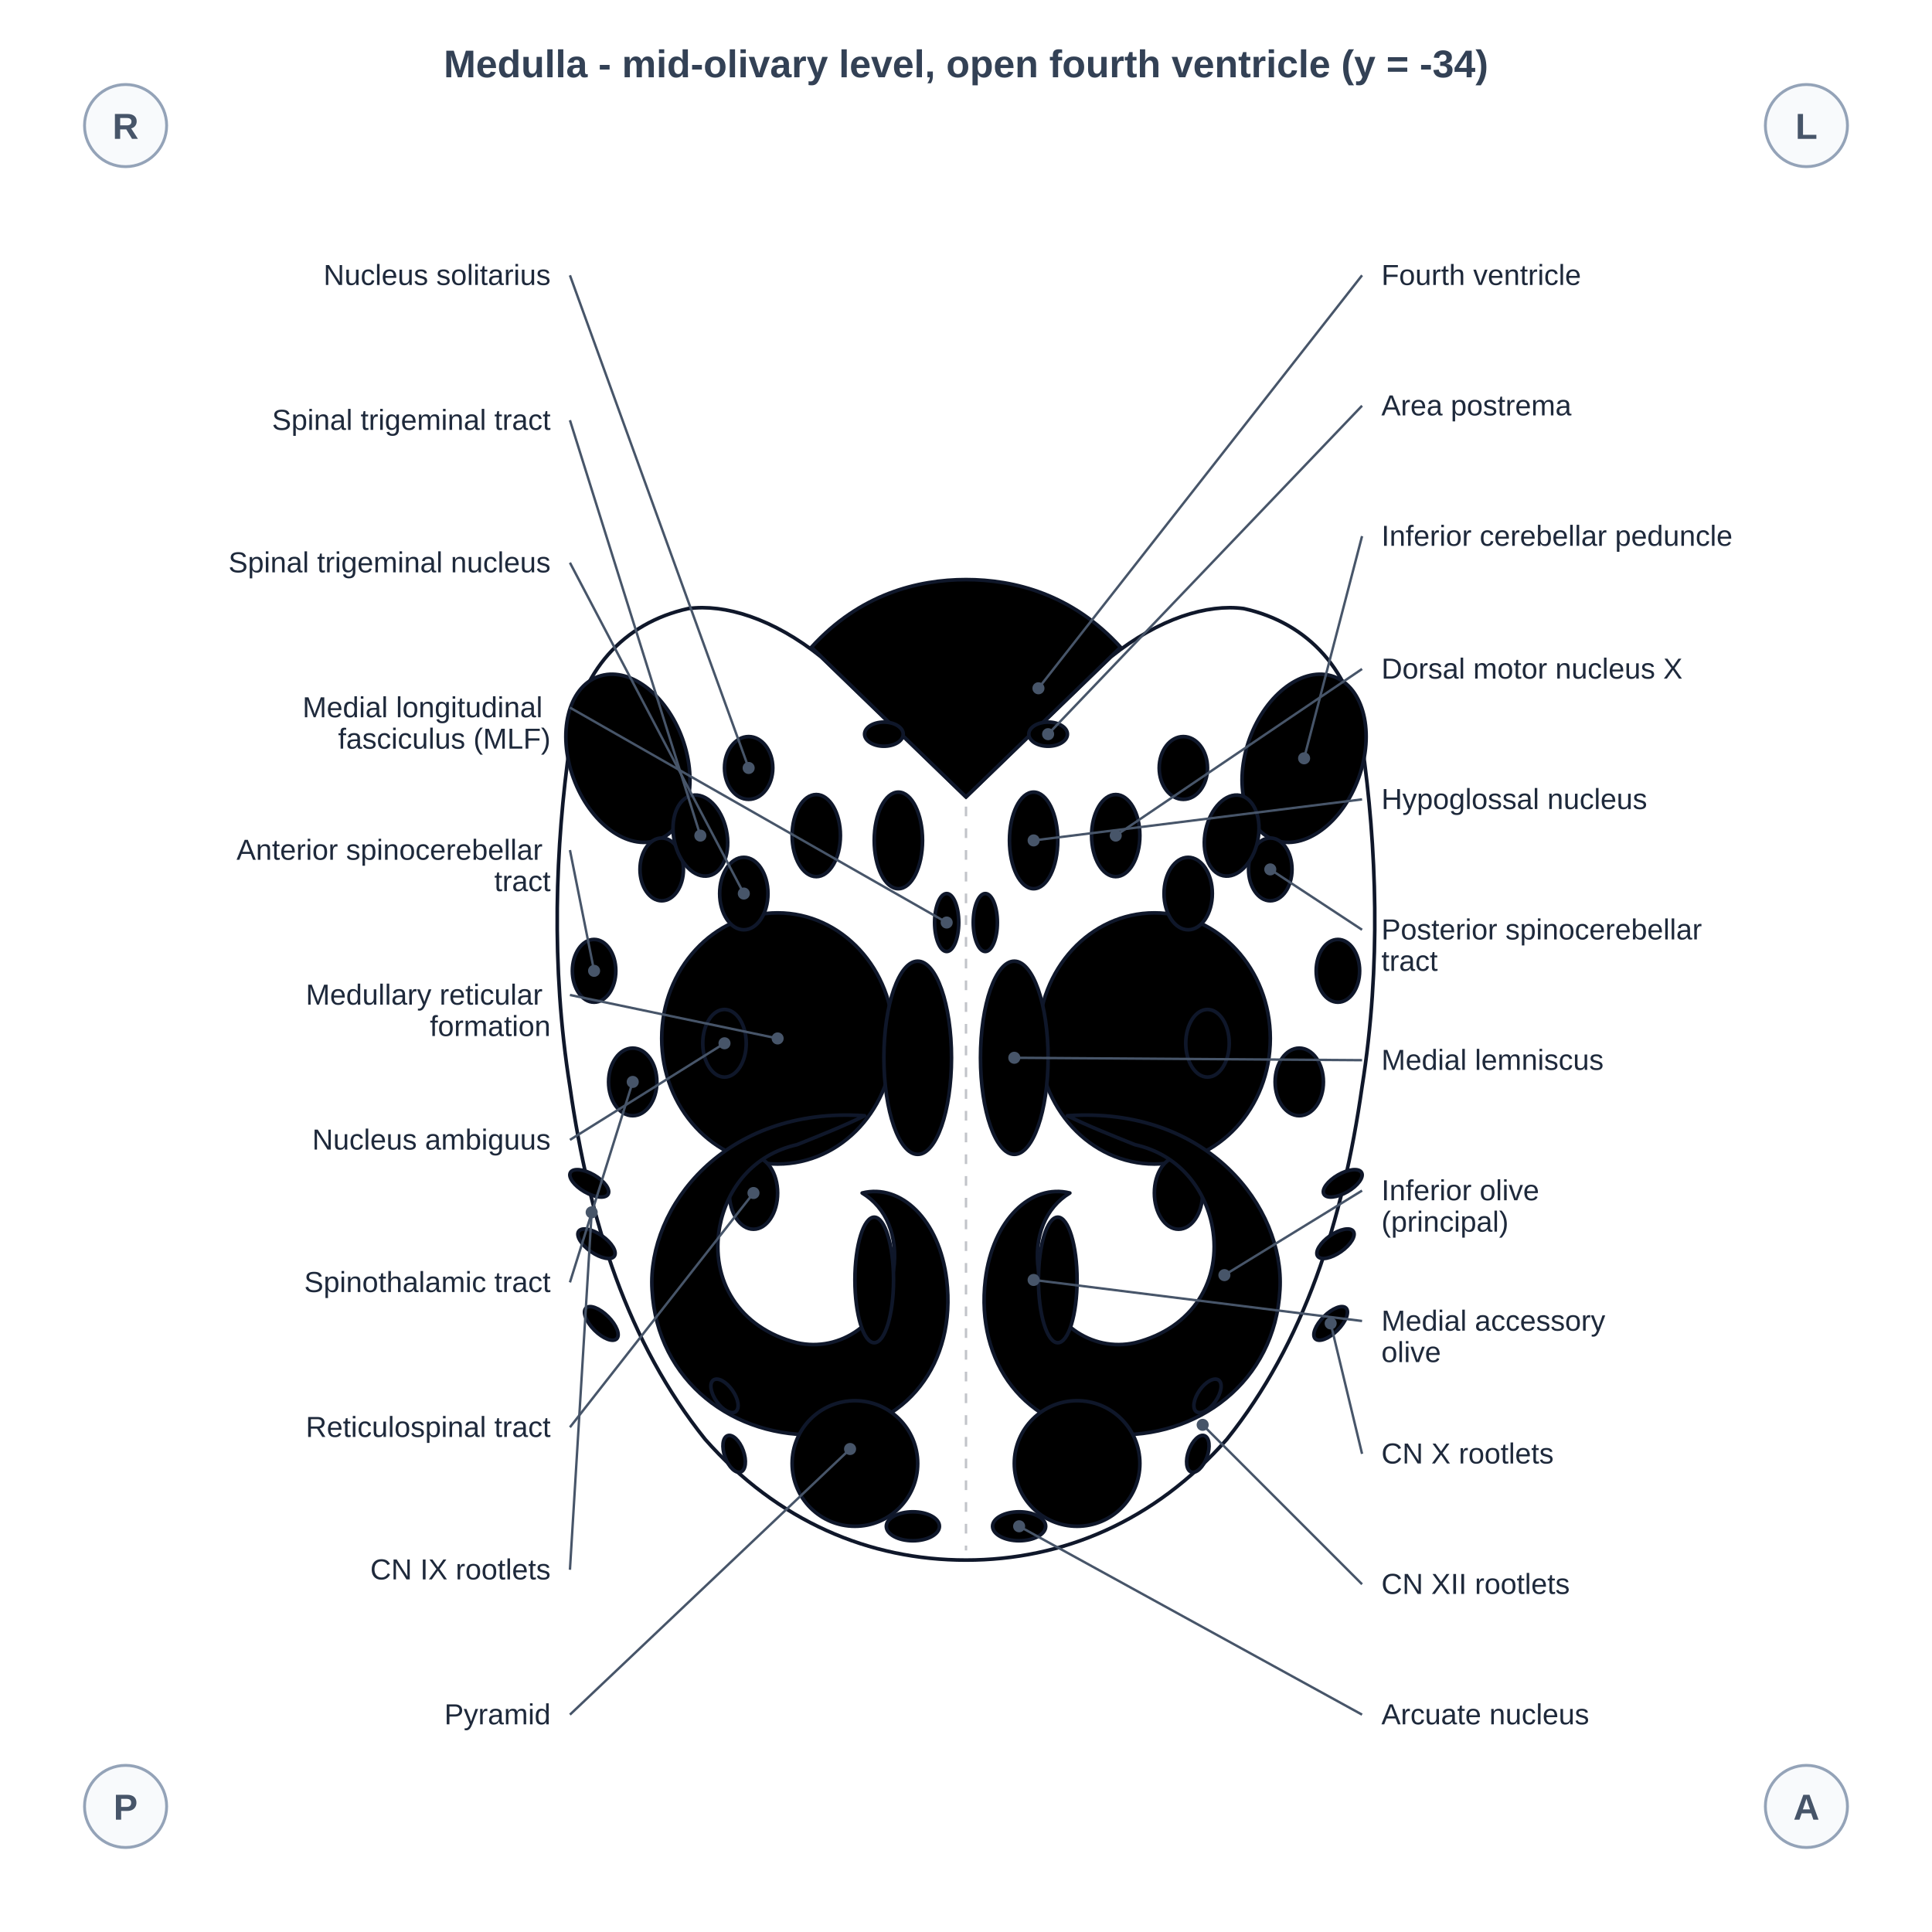
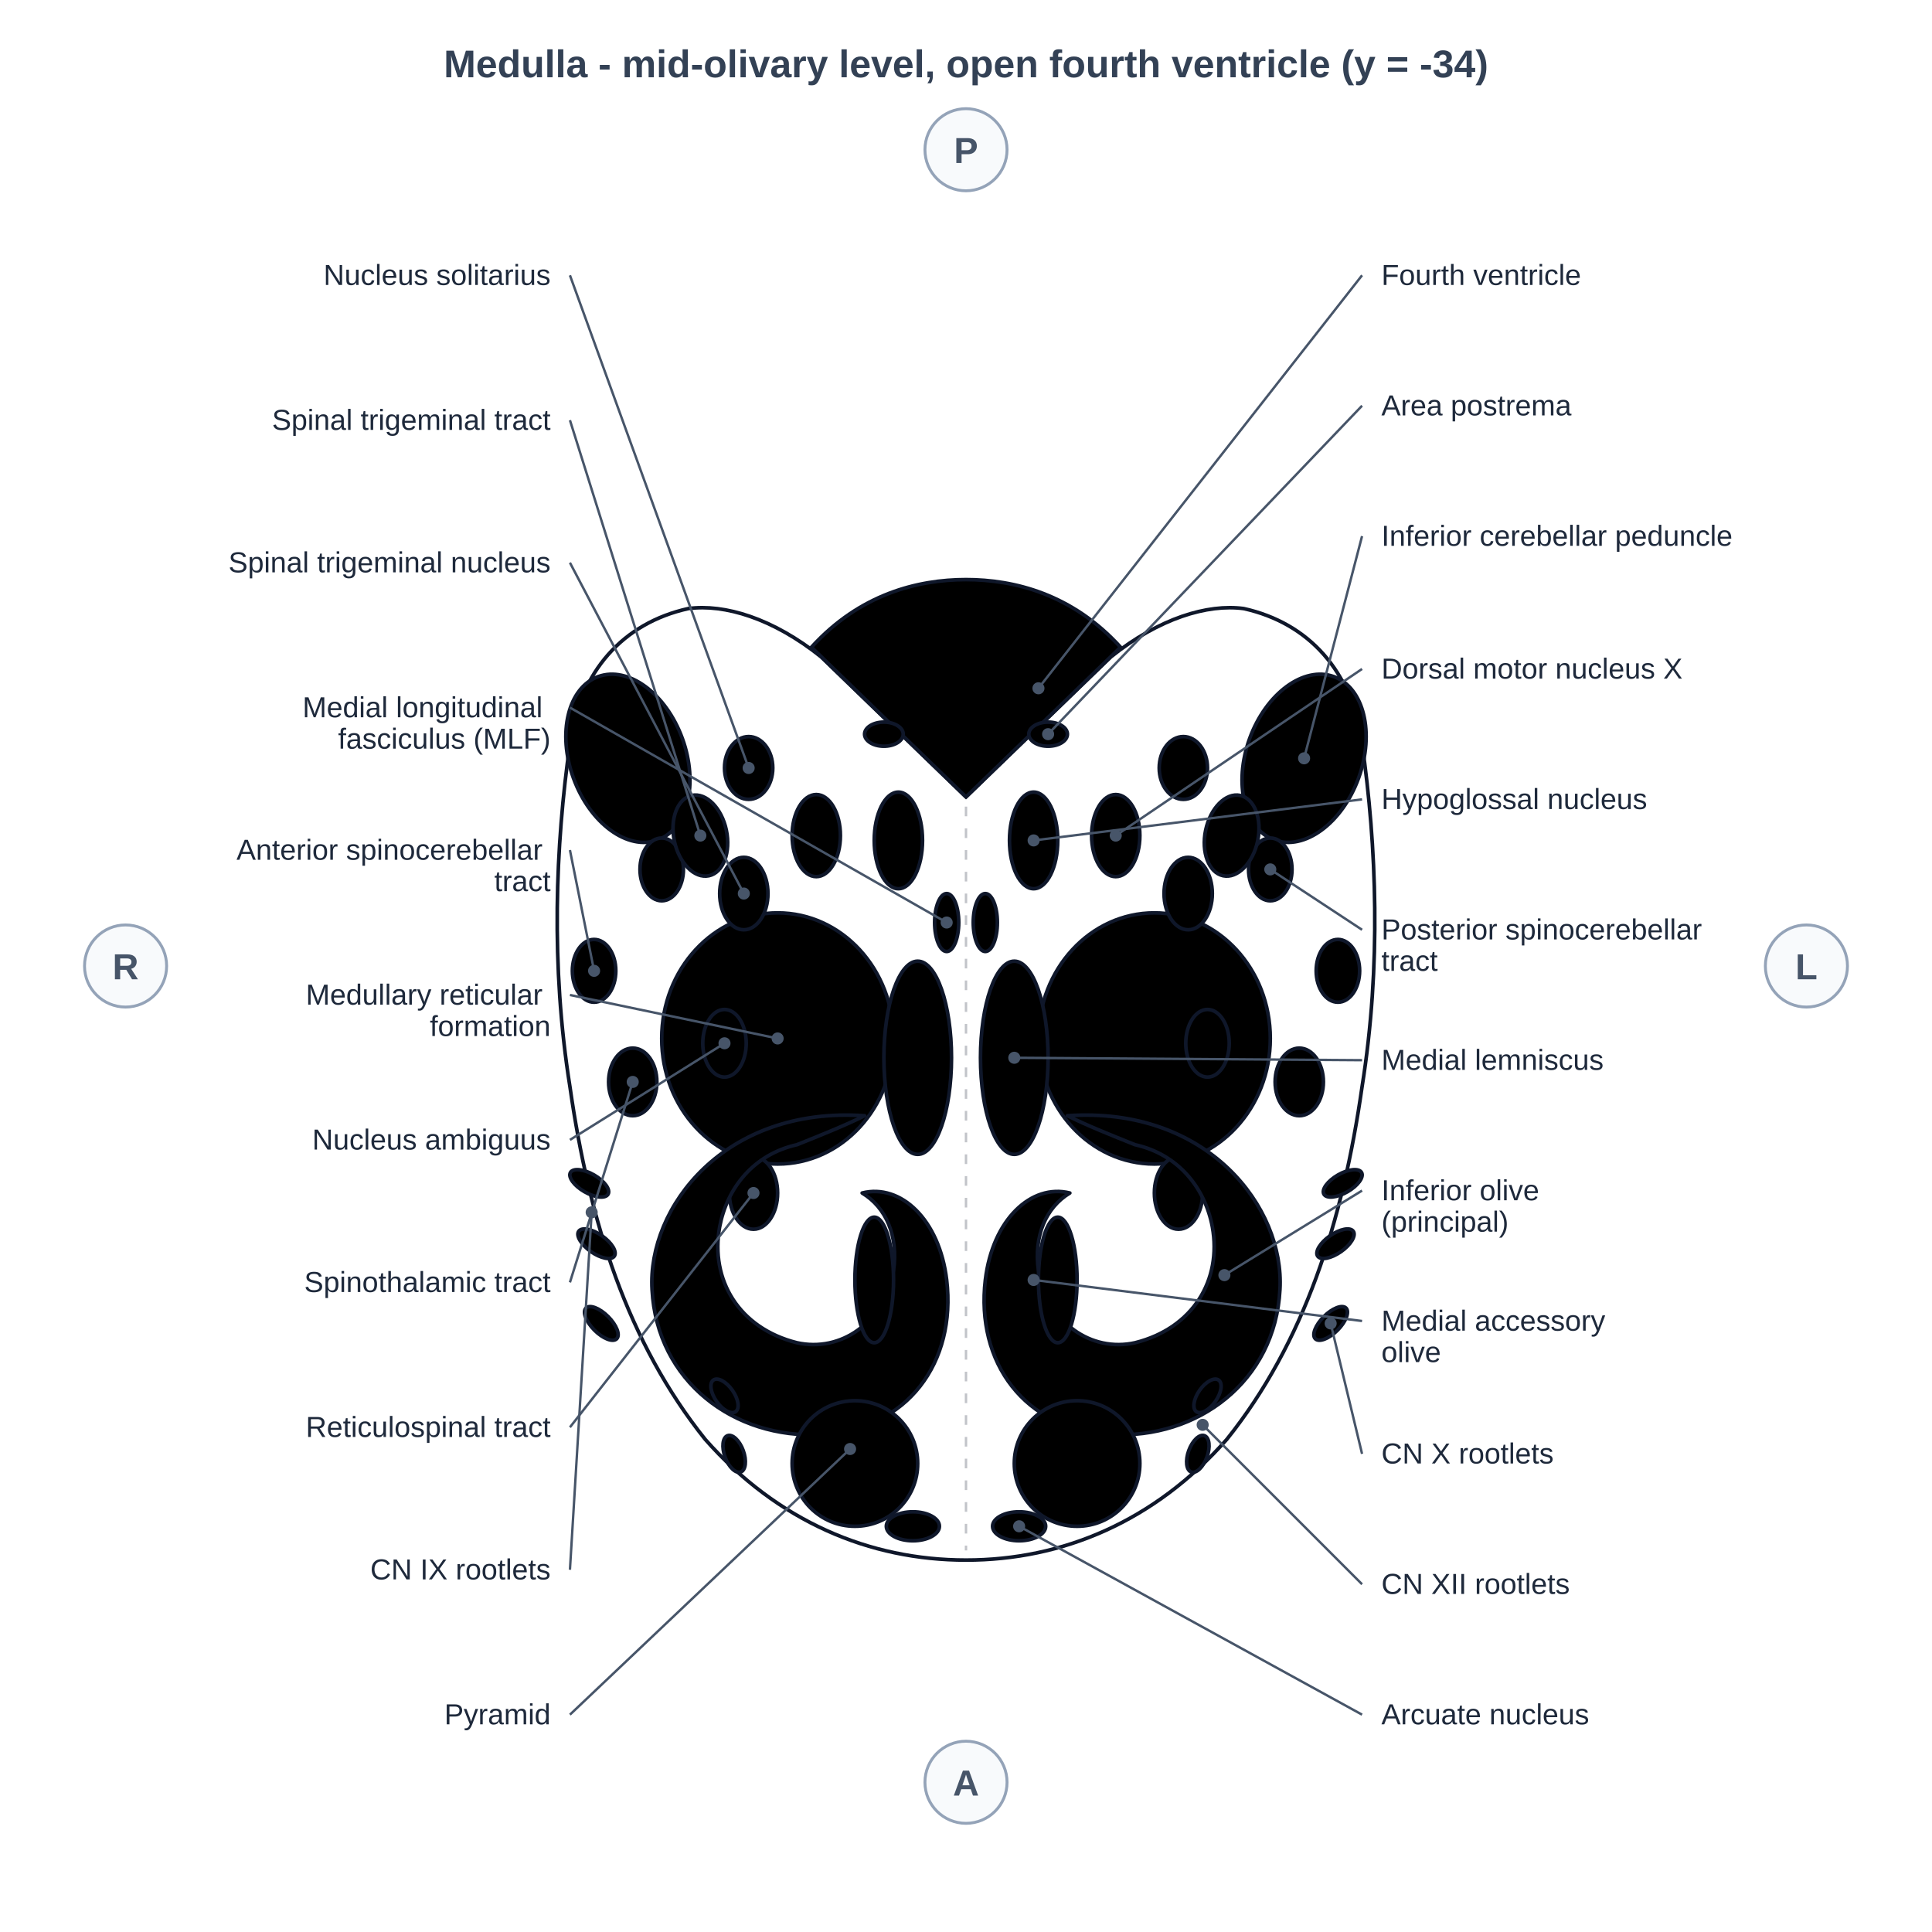
<svg xmlns="http://www.w3.org/2000/svg" viewBox="0 0 800 800" font-family="'Segoe UI', Arial, sans-serif">
  <g class="plate-frame">
    <text class="plate-caption" x="400" y="32" text-anchor="middle" font-size="16" font-weight="600" fill="#334155">Medulla - mid-olivary level, open fourth ventricle (y = -34)</text>
-     <circle cx="52" cy="52" r="17" fill="#f8fafc" stroke="#94a3b8" stroke-width="1.2" />
-     <text x="52" y="57.5" text-anchor="middle" font-size="15" font-weight="700" fill="#475569">R</text>
-     <circle cx="748" cy="52" r="17" fill="#f8fafc" stroke="#94a3b8" stroke-width="1.2" />
-     <text x="748" y="57.5" text-anchor="middle" font-size="15" font-weight="700" fill="#475569">L</text>
-     <circle cx="52" cy="748" r="17" fill="#f8fafc" stroke="#94a3b8" stroke-width="1.2" />
-     <text x="52" y="753.5" text-anchor="middle" font-size="15" font-weight="700" fill="#475569">P</text>
-     <circle cx="748" cy="748" r="17" fill="#f8fafc" stroke="#94a3b8" stroke-width="1.2" />
-     <text x="748" y="753.5" text-anchor="middle" font-size="15" font-weight="700" fill="#475569">A</text>
+     <circle cx="52" cy="400" r="17" fill="#f8fafc" stroke="#94a3b8" stroke-width="1.2" />
+     <text x="52" y="405.5" text-anchor="middle" font-size="15" font-weight="700" fill="#475569">R</text>
+     <circle cx="748" cy="400" r="17" fill="#f8fafc" stroke="#94a3b8" stroke-width="1.2" />
+     <text x="748" y="405.5" text-anchor="middle" font-size="15" font-weight="700" fill="#475569">L</text>
+     <circle cx="400" cy="62" r="17" fill="#f8fafc" stroke="#94a3b8" stroke-width="1.2" />
+     <text x="400" y="67.5" text-anchor="middle" font-size="15" font-weight="700" fill="#475569">P</text>
+     <circle cx="400" cy="738" r="17" fill="#f8fafc" stroke="#94a3b8" stroke-width="1.2" />
+     <text x="400" y="743.5" text-anchor="middle" font-size="15" font-weight="700" fill="#475569">A</text>
  </g>
  <path data-role="outline" d="M 400 330 L 340 272 C 320 256 300 250 285 252 C 258 258 240 278 236 308 C 230 350 228 400 236 450 C 244 506 260 556 292 596 C 322 630 360 646 400 646 C 440 646 478 630 508 596 C 540 556 556 506 564 450 C 572 400 570 350 564 308 C 560 278 542 258 515 252 C 500 250 480 256 460 272 L 400 330 Z" fill="none" stroke="#0f172a" stroke-width="1.5" />
  <g class="plate-midline">
    <line x1="400" y1="334" x2="400" y2="642" stroke="#0f172a" stroke-opacity="0.25" stroke-width="1" stroke-dasharray="4 5" />
  </g>
  <g class="plate-regions">
    <ellipse data-structure="nuc-medullary-reticular" cx="322" cy="430" rx="48" ry="52" stroke="#0f172a" stroke-width="1.5" stroke-linejoin="round" />
    <ellipse data-structure="nuc-medullary-reticular" cx="478" cy="430" rx="48" ry="52" stroke="#0f172a" stroke-width="1.5" stroke-linejoin="round" />
    <path data-structure="vent-fourth-ventricle" d="M 400 330 L 336 268 C 356 246 380 240 400 240 C 420 240 444 246 464 268 Z" stroke="#0f172a" stroke-width="1.5" stroke-linejoin="round" />
    <ellipse data-structure="nuc-area-postrema" cx="366" cy="304" rx="8" ry="5" stroke="#0f172a" stroke-width="1.5" stroke-linejoin="round" />
    <ellipse data-structure="nuc-area-postrema" cx="434" cy="304" rx="8" ry="5" stroke="#0f172a" stroke-width="1.5" stroke-linejoin="round" />
    <ellipse data-structure="nuc-hypoglossal" cx="372" cy="348" rx="10" ry="20" stroke="#0f172a" stroke-width="1.5" stroke-linejoin="round" />
    <ellipse data-structure="nuc-hypoglossal" cx="428" cy="348" rx="10" ry="20" stroke="#0f172a" stroke-width="1.5" stroke-linejoin="round" />
    <ellipse data-structure="nuc-dmv" cx="338" cy="346" rx="10" ry="17" stroke="#0f172a" stroke-width="1.5" stroke-linejoin="round" />
    <ellipse data-structure="nuc-dmv" cx="462" cy="346" rx="10" ry="17" stroke="#0f172a" stroke-width="1.5" stroke-linejoin="round" />
    <ellipse data-structure="nuc-solitarius-caudal" cx="310" cy="318" rx="10" ry="13" stroke="#0f172a" stroke-width="1.5" stroke-linejoin="round" />
    <ellipse data-structure="nuc-solitarius-caudal" cx="490" cy="318" rx="10" ry="13" stroke="#0f172a" stroke-width="1.5" stroke-linejoin="round" />
    <ellipse data-structure="tract-icp" cx="260" cy="314" rx="24" ry="36" transform="rotate(-20 260 314)" stroke="#0f172a" stroke-width="1.5" stroke-linejoin="round" />
    <ellipse data-structure="tract-icp" cx="540" cy="314" rx="24" ry="36" transform="rotate(20 540 314)" stroke="#0f172a" stroke-width="1.5" stroke-linejoin="round" />
    <ellipse data-structure="tract-posterior-spinocerebellar" cx="274" cy="360" rx="9" ry="13" stroke="#0f172a" stroke-width="1.5" stroke-linejoin="round" />
    <ellipse data-structure="tract-posterior-spinocerebellar" cx="526" cy="360" rx="9" ry="13" stroke="#0f172a" stroke-width="1.5" stroke-linejoin="round" />
    <ellipse data-structure="tract-spinal-trigeminal" cx="290" cy="346" rx="11" ry="17" transform="rotate(-12 290 346)" stroke="#0f172a" stroke-width="1.5" stroke-linejoin="round" />
    <ellipse data-structure="tract-spinal-trigeminal" cx="510" cy="346" rx="11" ry="17" transform="rotate(12 510 346)" stroke="#0f172a" stroke-width="1.5" stroke-linejoin="round" />
    <ellipse data-structure="nuc-spinal-trigeminal" cx="308" cy="370" rx="10" ry="15" stroke="#0f172a" stroke-width="1.5" stroke-linejoin="round" />
    <ellipse data-structure="nuc-spinal-trigeminal" cx="492" cy="370" rx="10" ry="15" stroke="#0f172a" stroke-width="1.5" stroke-linejoin="round" />
    <ellipse data-structure="tract-anterior-spinocerebellar" cx="246" cy="402" rx="9" ry="13" stroke="#0f172a" stroke-width="1.5" stroke-linejoin="round" />
    <ellipse data-structure="tract-anterior-spinocerebellar" cx="554" cy="402" rx="9" ry="13" stroke="#0f172a" stroke-width="1.5" stroke-linejoin="round" />
    <ellipse data-structure="tract-spinothalamic" cx="262" cy="448" rx="10" ry="14" stroke="#0f172a" stroke-width="1.5" stroke-linejoin="round" />
    <ellipse data-structure="tract-spinothalamic" cx="538" cy="448" rx="10" ry="14" stroke="#0f172a" stroke-width="1.5" stroke-linejoin="round" />
    <ellipse data-structure="tract-mlf" cx="392" cy="382" rx="5" ry="12" stroke="#0f172a" stroke-width="1.5" stroke-linejoin="round" />
    <ellipse data-structure="tract-mlf" cx="408" cy="382" rx="5" ry="12" stroke="#0f172a" stroke-width="1.5" stroke-linejoin="round" />
    <ellipse data-structure="tract-medial-lemniscus" cx="380" cy="438" rx="14" ry="40" stroke="#0f172a" stroke-width="1.5" stroke-linejoin="round" />
    <ellipse data-structure="tract-medial-lemniscus" cx="420" cy="438" rx="14" ry="40" stroke="#0f172a" stroke-width="1.5" stroke-linejoin="round" />
    <ellipse data-structure="nuc-ambiguus" cx="300" cy="432" rx="9" ry="14" stroke="#0f172a" stroke-width="1.5" stroke-linejoin="round" />
    <ellipse data-structure="nuc-ambiguus" cx="500" cy="432" rx="9" ry="14" stroke="#0f172a" stroke-width="1.5" stroke-linejoin="round" />
    <ellipse data-structure="tract-reticulospinal" cx="312" cy="494" rx="10" ry="15" stroke="#0f172a" stroke-width="1.5" stroke-linejoin="round" />
    <ellipse data-structure="tract-reticulospinal" cx="488" cy="494" rx="10" ry="15" stroke="#0f172a" stroke-width="1.5" stroke-linejoin="round" />
    <path data-structure="nuc-inferior-olive-principal" d="M 358 462 C 300 458 268 500 270 534 C 272 572 304 596 340 594 C 376 592 396 564 392 530 C 389 505 373 490 357 494 C 367 500 372 512 370 526 C 366 548 348 560 330 556 C 306 550 294 530 298 508 C 301 492 312 478 330 474 C 340 470 350 466 358 462 Z" stroke="#0f172a" stroke-width="1.5" stroke-linejoin="round" />
    <path data-structure="nuc-inferior-olive-principal" d="M 442 462 C 450 466 460 470 470 474 C 488 478 499 492 502 508 C 506 530 494 550 470 556 C 452 560 434 548 430 526 C 428 512 433 500 443 494 C 427 490 411 505 408 530 C 404 564 424 592 460 594 C 496 596 528 572 530 534 C 532 500 500 458 442 462 Z" stroke="#0f172a" stroke-width="1.5" stroke-linejoin="round" />
    <ellipse data-structure="nuc-inferior-olive-medial" cx="362" cy="530" rx="8" ry="26" stroke="#0f172a" stroke-width="1.5" stroke-linejoin="round" />
    <ellipse data-structure="nuc-inferior-olive-medial" cx="438" cy="530" rx="8" ry="26" stroke="#0f172a" stroke-width="1.5" stroke-linejoin="round" />
    <ellipse data-structure="tract-pyramid" cx="354" cy="606" rx="26" ry="26" stroke="#0f172a" stroke-width="1.5" stroke-linejoin="round" />
    <ellipse data-structure="tract-pyramid" cx="446" cy="606" rx="26" ry="26" stroke="#0f172a" stroke-width="1.5" stroke-linejoin="round" />
    <ellipse data-structure="nuc-arcuate-medullary" cx="378" cy="632" rx="11" ry="6" stroke="#0f172a" stroke-width="1.5" stroke-linejoin="round" />
    <ellipse data-structure="nuc-arcuate-medullary" cx="422" cy="632" rx="11" ry="6" stroke="#0f172a" stroke-width="1.5" stroke-linejoin="round" />
    <ellipse data-structure="surf-cn12-exit" cx="300" cy="578" rx="4" ry="8" transform="rotate(-35 300 578)" stroke="#0f172a" stroke-width="1.5" stroke-linejoin="round" />
    <ellipse data-structure="surf-cn12-exit" cx="500" cy="578" rx="4" ry="8" transform="rotate(35 500 578)" stroke="#0f172a" stroke-width="1.5" stroke-linejoin="round" />
    <ellipse data-structure="surf-cn12-exit" cx="304" cy="602" rx="4" ry="8" transform="rotate(-20 304 602)" stroke="#0f172a" stroke-width="1.5" stroke-linejoin="round" />
    <ellipse data-structure="surf-cn12-exit" cx="496" cy="602" rx="4" ry="8" transform="rotate(20 496 602)" stroke="#0f172a" stroke-width="1.5" stroke-linejoin="round" />
    <ellipse data-structure="surf-cn9-exit" cx="244" cy="490" rx="4" ry="9" transform="rotate(-60 244 490)" stroke="#0f172a" stroke-width="1.5" stroke-linejoin="round" />
    <ellipse data-structure="surf-cn9-exit" cx="556" cy="490" rx="4" ry="9" transform="rotate(60 556 490)" stroke="#0f172a" stroke-width="1.5" stroke-linejoin="round" />
    <ellipse data-structure="surf-cn9-exit" cx="247" cy="515" rx="4" ry="9" transform="rotate(-55 247 515)" stroke="#0f172a" stroke-width="1.5" stroke-linejoin="round" />
    <ellipse data-structure="surf-cn9-exit" cx="553" cy="515" rx="4" ry="9" transform="rotate(55 553 515)" stroke="#0f172a" stroke-width="1.5" stroke-linejoin="round" />
    <ellipse data-structure="surf-cn10-exit" cx="249" cy="548" rx="4" ry="9" transform="rotate(-45 249 548)" stroke="#0f172a" stroke-width="1.5" stroke-linejoin="round" />
    <ellipse data-structure="surf-cn10-exit" cx="551" cy="548" rx="4" ry="9" transform="rotate(45 551 548)" stroke="#0f172a" stroke-width="1.5" stroke-linejoin="round" />
  </g>
  <g class="plate-labels" font-family="'Segoe UI', Arial, sans-serif">
    <g class="plate-label" data-for="nuc-solitarius-caudal">
      <line x1="236" y1="114" x2="310" y2="318" stroke="#475569" stroke-width="1" />
      <circle cx="310" cy="318" r="2.5" fill="#475569" />
      <text x="228" y="118" text-anchor="end" font-size="12" fill="#1e293b">
        <tspan x="228" dy="0">Nucleus solitarius</tspan>
      </text>
    </g>
    <g class="plate-label" data-for="tract-spinal-trigeminal">
      <line x1="236" y1="174" x2="290" y2="346" stroke="#475569" stroke-width="1" />
      <circle cx="290" cy="346" r="2.5" fill="#475569" />
      <text x="228" y="178" text-anchor="end" font-size="12" fill="#1e293b">
        <tspan x="228" dy="0">Spinal trigeminal tract</tspan>
      </text>
    </g>
    <g class="plate-label" data-for="nuc-spinal-trigeminal">
      <line x1="236" y1="233" x2="308" y2="370" stroke="#475569" stroke-width="1" />
      <circle cx="308" cy="370" r="2.5" fill="#475569" />
      <text x="228" y="237" text-anchor="end" font-size="12" fill="#1e293b">
        <tspan x="228" dy="0">Spinal trigeminal nucleus</tspan>
      </text>
    </g>
    <g class="plate-label" data-for="tract-mlf">
      <line x1="236" y1="293" x2="392" y2="382" stroke="#475569" stroke-width="1" />
      <circle cx="392" cy="382" r="2.5" fill="#475569" />
      <text x="228" y="297" text-anchor="end" font-size="12" fill="#1e293b">
        <tspan x="228" dy="0">Medial longitudinal</tspan>
        <tspan x="228" dy="13">fasciculus (MLF)</tspan>
      </text>
    </g>
    <g class="plate-label" data-for="tract-anterior-spinocerebellar">
      <line x1="236" y1="352" x2="246" y2="402" stroke="#475569" stroke-width="1" />
      <circle cx="246" cy="402" r="2.5" fill="#475569" />
      <text x="228" y="356" text-anchor="end" font-size="12" fill="#1e293b">
        <tspan x="228" dy="0">Anterior spinocerebellar</tspan>
        <tspan x="228" dy="13">tract</tspan>
      </text>
    </g>
    <g class="plate-label" data-for="nuc-medullary-reticular">
      <line x1="236" y1="412" x2="322" y2="430" stroke="#475569" stroke-width="1" />
      <circle cx="322" cy="430" r="2.5" fill="#475569" />
      <text x="228" y="416" text-anchor="end" font-size="12" fill="#1e293b">
        <tspan x="228" dy="0">Medullary reticular</tspan>
        <tspan x="228" dy="13">formation</tspan>
      </text>
    </g>
    <g class="plate-label" data-for="nuc-ambiguus">
      <line x1="236" y1="472" x2="300" y2="432" stroke="#475569" stroke-width="1" />
      <circle cx="300" cy="432" r="2.5" fill="#475569" />
      <text x="228" y="476" text-anchor="end" font-size="12" fill="#1e293b">
        <tspan x="228" dy="0">Nucleus ambiguus</tspan>
      </text>
    </g>
    <g class="plate-label" data-for="tract-spinothalamic">
      <line x1="236" y1="531" x2="262" y2="448" stroke="#475569" stroke-width="1" />
      <circle cx="262" cy="448" r="2.5" fill="#475569" />
      <text x="228" y="535" text-anchor="end" font-size="12" fill="#1e293b">
        <tspan x="228" dy="0">Spinothalamic tract</tspan>
      </text>
    </g>
    <g class="plate-label" data-for="tract-reticulospinal">
      <line x1="236" y1="591" x2="312" y2="494" stroke="#475569" stroke-width="1" />
      <circle cx="312" cy="494" r="2.5" fill="#475569" />
      <text x="228" y="595" text-anchor="end" font-size="12" fill="#1e293b">
        <tspan x="228" dy="0">Reticulospinal tract</tspan>
      </text>
    </g>
    <g class="plate-label" data-for="surf-cn9-exit">
      <line x1="236" y1="650" x2="245" y2="502" stroke="#475569" stroke-width="1" />
      <circle cx="245" cy="502" r="2.5" fill="#475569" />
      <text x="228" y="654" text-anchor="end" font-size="12" fill="#1e293b">
        <tspan x="228" dy="0">CN IX rootlets</tspan>
      </text>
    </g>
    <g class="plate-label" data-for="tract-pyramid">
      <line x1="236" y1="710" x2="352" y2="600" stroke="#475569" stroke-width="1" />
      <circle cx="352" cy="600" r="2.5" fill="#475569" />
      <text x="228" y="714" text-anchor="end" font-size="12" fill="#1e293b">
        <tspan x="228" dy="0">Pyramid</tspan>
      </text>
    </g>
    <g class="plate-label" data-for="vent-fourth-ventricle">
      <line x1="564" y1="114" x2="430" y2="285" stroke="#475569" stroke-width="1" />
      <circle cx="430" cy="285" r="2.5" fill="#475569" />
      <text x="572" y="118" text-anchor="start" font-size="12" fill="#1e293b">
        <tspan x="572" dy="0">Fourth ventricle</tspan>
      </text>
    </g>
    <g class="plate-label" data-for="nuc-area-postrema">
      <line x1="564" y1="168" x2="434" y2="304" stroke="#475569" stroke-width="1" />
      <circle cx="434" cy="304" r="2.5" fill="#475569" />
      <text x="572" y="172" text-anchor="start" font-size="12" fill="#1e293b">
        <tspan x="572" dy="0">Area postrema</tspan>
      </text>
    </g>
    <g class="plate-label" data-for="tract-icp">
      <line x1="564" y1="222" x2="540" y2="314" stroke="#475569" stroke-width="1" />
      <circle cx="540" cy="314" r="2.5" fill="#475569" />
      <text x="572" y="226" text-anchor="start" font-size="12" fill="#1e293b">
        <tspan x="572" dy="0">Inferior cerebellar peduncle</tspan>
      </text>
    </g>
    <g class="plate-label" data-for="nuc-dmv">
      <line x1="564" y1="277" x2="462" y2="346" stroke="#475569" stroke-width="1" />
      <circle cx="462" cy="346" r="2.5" fill="#475569" />
      <text x="572" y="281" text-anchor="start" font-size="12" fill="#1e293b">
        <tspan x="572" dy="0">Dorsal motor nucleus X</tspan>
      </text>
    </g>
    <g class="plate-label" data-for="nuc-hypoglossal">
      <line x1="564" y1="331" x2="428" y2="348" stroke="#475569" stroke-width="1" />
      <circle cx="428" cy="348" r="2.5" fill="#475569" />
      <text x="572" y="335" text-anchor="start" font-size="12" fill="#1e293b">
        <tspan x="572" dy="0">Hypoglossal nucleus</tspan>
      </text>
    </g>
    <g class="plate-label" data-for="tract-posterior-spinocerebellar">
      <line x1="564" y1="385" x2="526" y2="360" stroke="#475569" stroke-width="1" />
      <circle cx="526" cy="360" r="2.5" fill="#475569" />
      <text x="572" y="389" text-anchor="start" font-size="12" fill="#1e293b">
        <tspan x="572" dy="0">Posterior spinocerebellar</tspan>
        <tspan x="572" dy="13">tract</tspan>
      </text>
    </g>
    <g class="plate-label" data-for="tract-medial-lemniscus">
      <line x1="564" y1="439" x2="420" y2="438" stroke="#475569" stroke-width="1" />
      <circle cx="420" cy="438" r="2.5" fill="#475569" />
      <text x="572" y="443" text-anchor="start" font-size="12" fill="#1e293b">
        <tspan x="572" dy="0">Medial lemniscus</tspan>
      </text>
    </g>
    <g class="plate-label" data-for="nuc-inferior-olive-principal">
      <line x1="564" y1="493" x2="507" y2="528" stroke="#475569" stroke-width="1" />
      <circle cx="507" cy="528" r="2.5" fill="#475569" />
      <text x="572" y="497" text-anchor="start" font-size="12" fill="#1e293b">
        <tspan x="572" dy="0">Inferior olive</tspan>
        <tspan x="572" dy="13">(principal)</tspan>
      </text>
    </g>
    <g class="plate-label" data-for="nuc-inferior-olive-medial">
      <line x1="564" y1="547" x2="428" y2="530" stroke="#475569" stroke-width="1" />
      <circle cx="428" cy="530" r="2.5" fill="#475569" />
      <text x="572" y="551" text-anchor="start" font-size="12" fill="#1e293b">
        <tspan x="572" dy="0">Medial accessory</tspan>
        <tspan x="572" dy="13">olive</tspan>
      </text>
    </g>
    <g class="plate-label" data-for="surf-cn10-exit">
      <line x1="564" y1="602" x2="551" y2="548" stroke="#475569" stroke-width="1" />
      <circle cx="551" cy="548" r="2.5" fill="#475569" />
      <text x="572" y="606" text-anchor="start" font-size="12" fill="#1e293b">
        <tspan x="572" dy="0">CN X rootlets</tspan>
      </text>
    </g>
    <g class="plate-label" data-for="surf-cn12-exit">
      <line x1="564" y1="656" x2="498" y2="590" stroke="#475569" stroke-width="1" />
      <circle cx="498" cy="590" r="2.5" fill="#475569" />
      <text x="572" y="660" text-anchor="start" font-size="12" fill="#1e293b">
        <tspan x="572" dy="0">CN XII rootlets</tspan>
      </text>
    </g>
    <g class="plate-label" data-for="nuc-arcuate-medullary">
      <line x1="564" y1="710" x2="422" y2="632" stroke="#475569" stroke-width="1" />
      <circle cx="422" cy="632" r="2.5" fill="#475569" />
      <text x="572" y="714" text-anchor="start" font-size="12" fill="#1e293b">
        <tspan x="572" dy="0">Arcuate nucleus</tspan>
      </text>
    </g>
  </g>
</svg>
